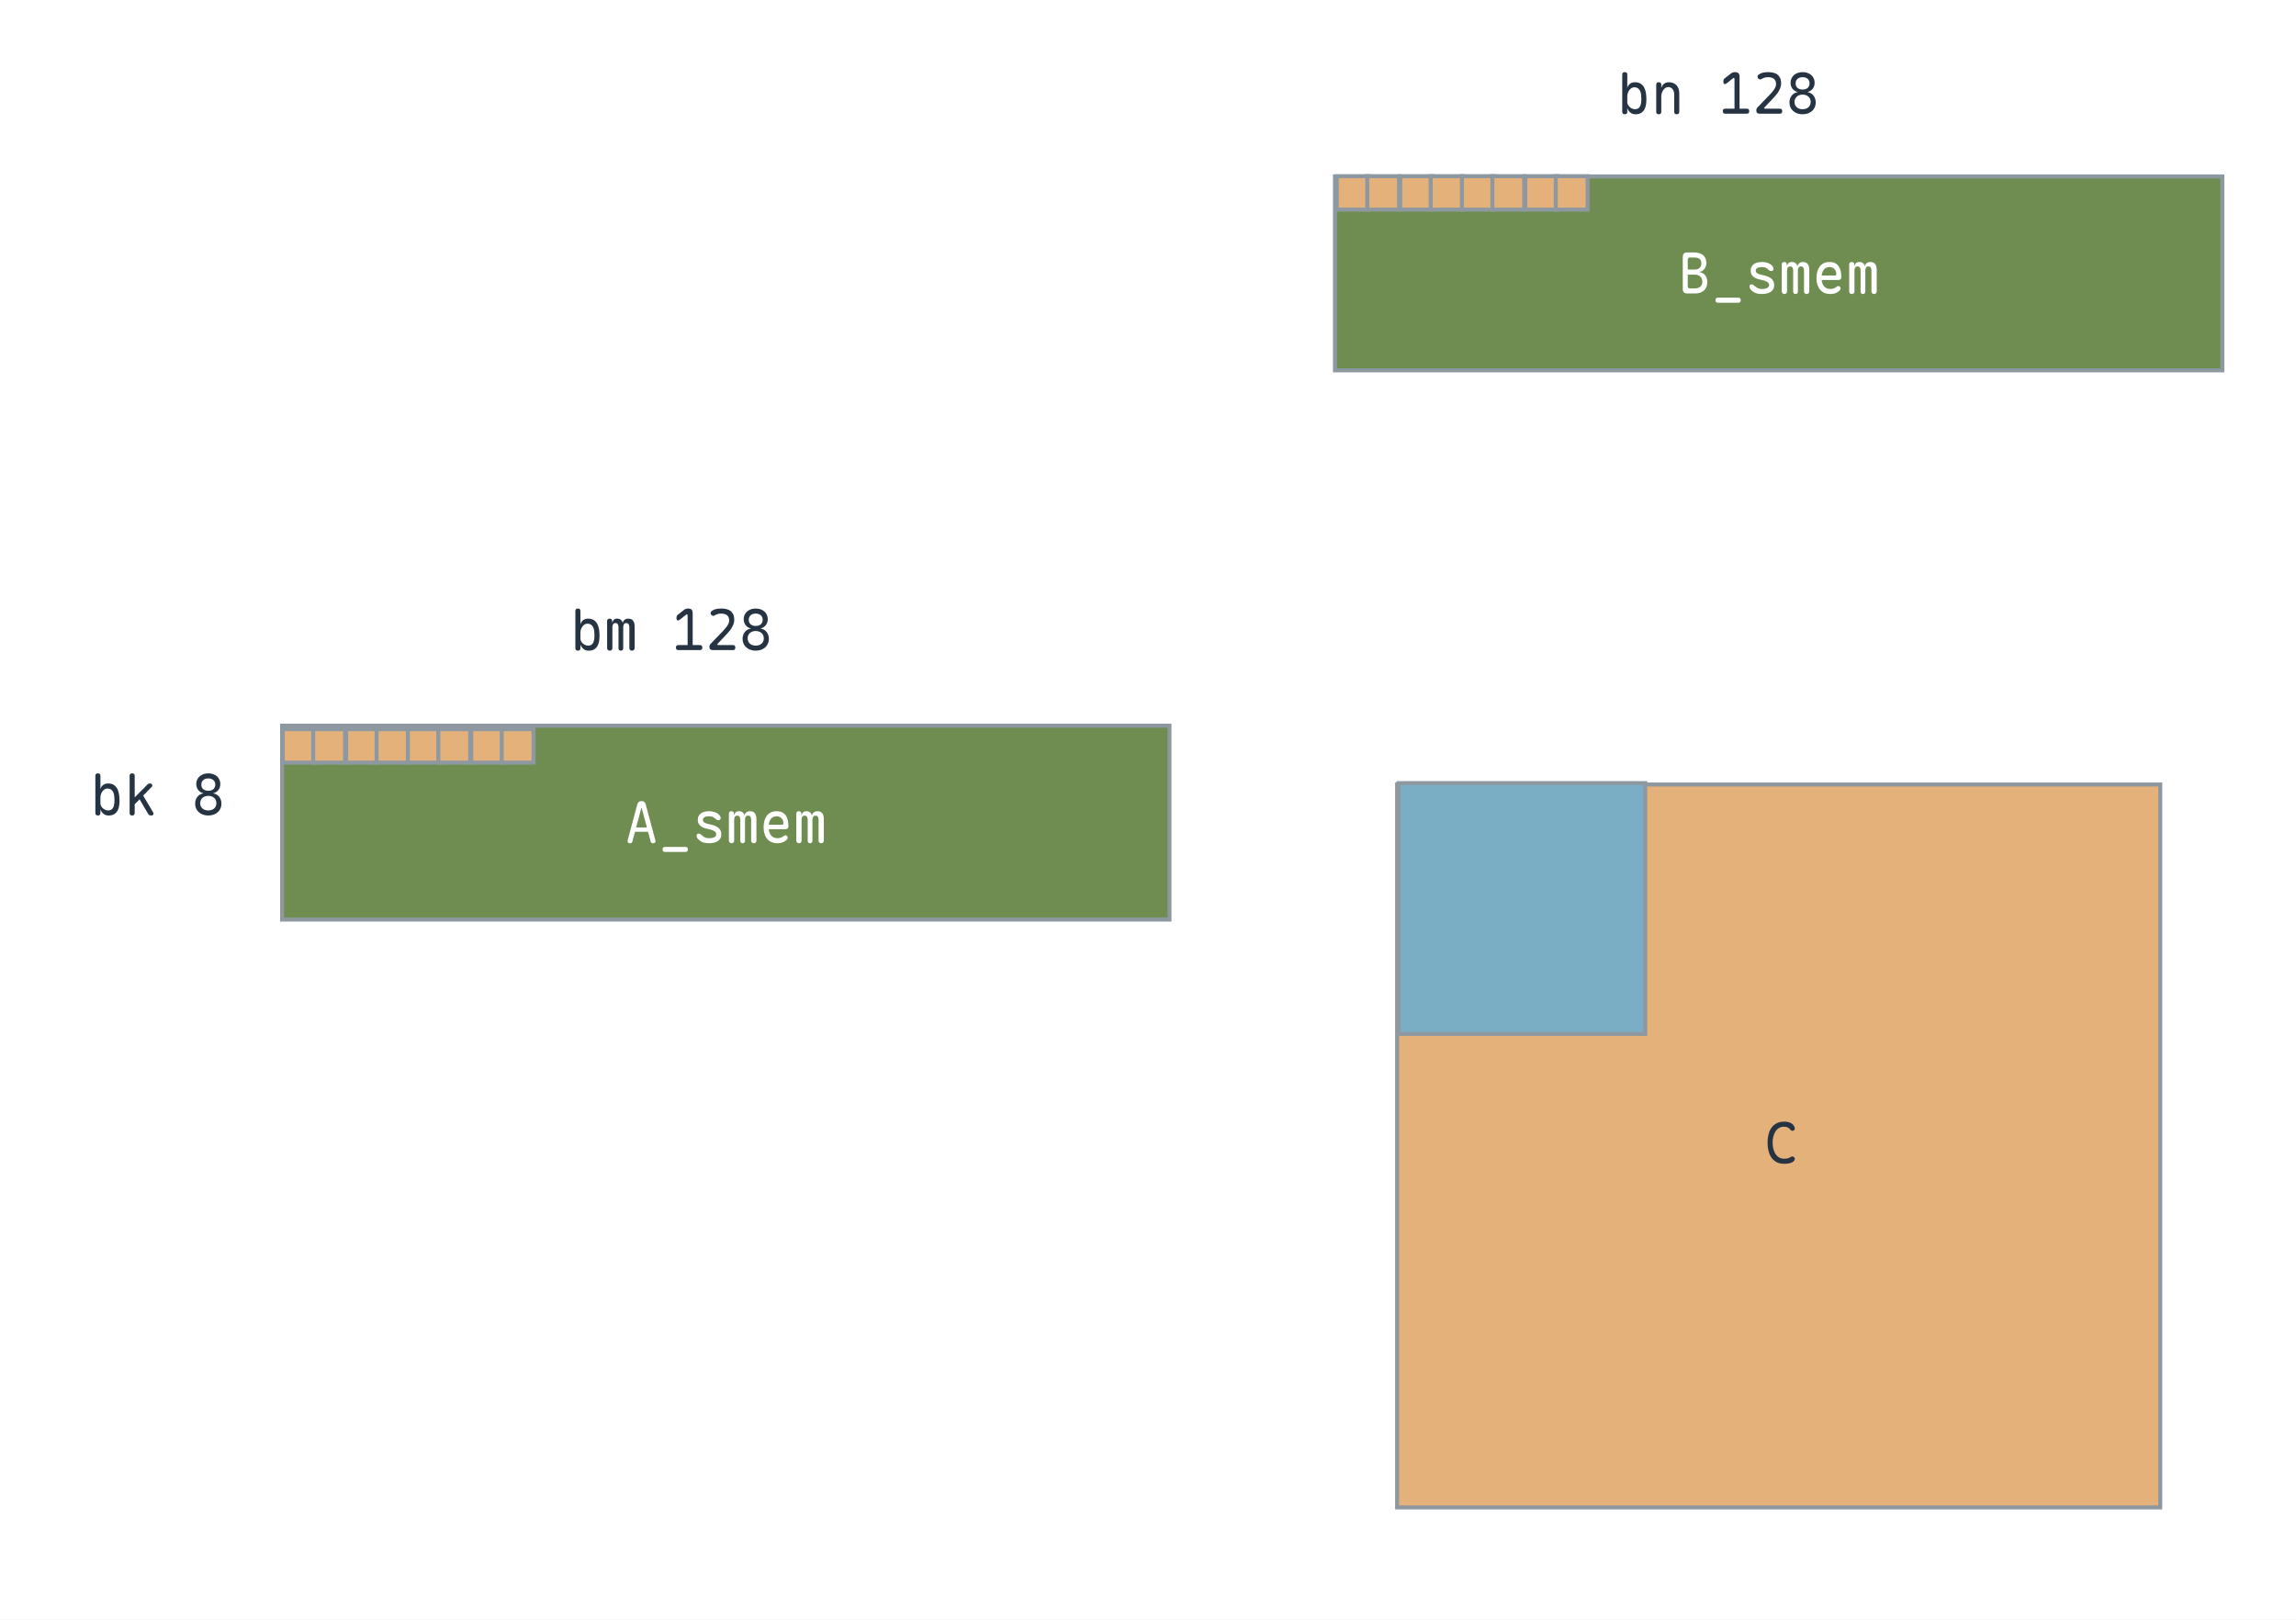
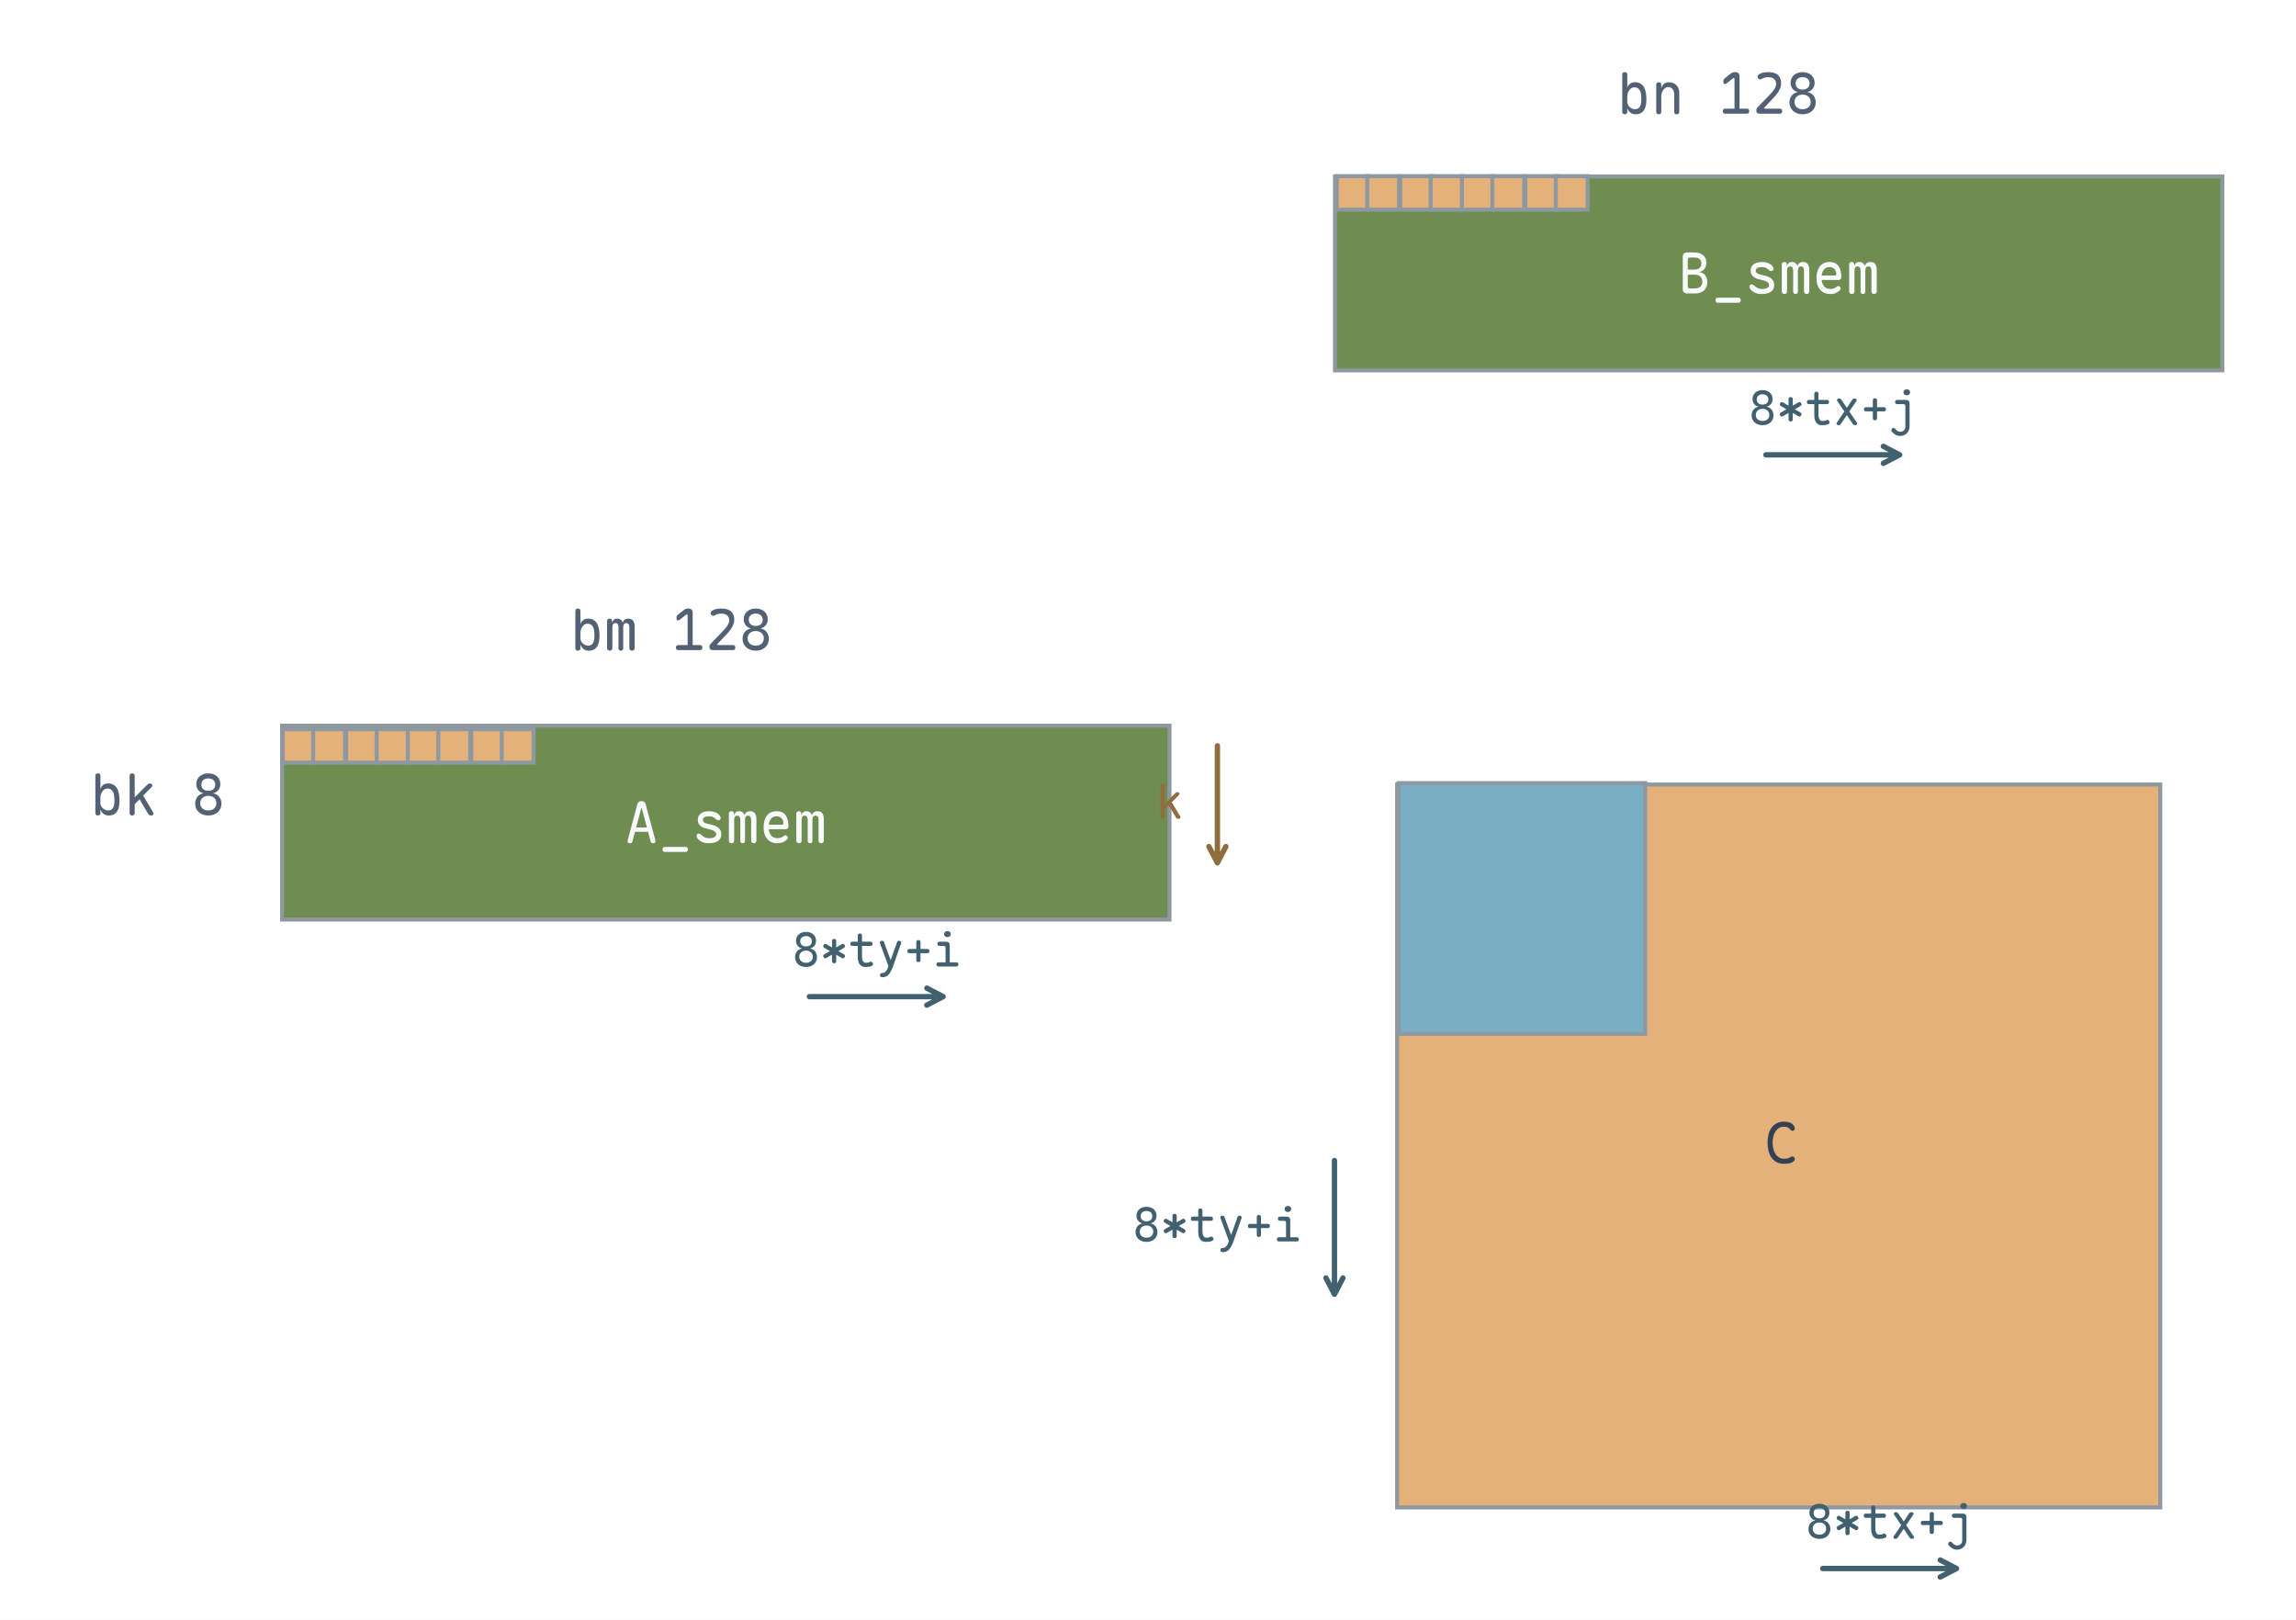
<svg xmlns="http://www.w3.org/2000/svg" width="686.5" height="484.3" viewBox="0 0 686.5 484.3" role="img" aria-labelledby="title desc">
  <defs>
    <marker id="arrow" viewBox="0 0 10 10" refX="9" refY="5" markerWidth="9" markerHeight="9" markerUnits="userSpaceOnUse" orient="auto">
      <path d="M1 1 L9 5 L1 9 Z" fill="#263342" />
+     </marker>
+     <marker id="original-flow-arrow" viewBox="0 0 8 8" refX="7.6" refY="4" markerWidth="4" markerHeight="4" markerUnits="strokeWidth" orient="auto-start-reverse">
+       <path d="M0.8 1.2 L7.6 4 L0.8 6.8 Z" fill="#536174" />
    </marker>
  </defs>
  <rect width="686.5" height="484.3" fill="white" />
  <g transform="translate(5.778328 -65.92893)">
    <g data-shape-id="2" data-source-slide="50">
      <rect x="78.572" y="282.911" width="265.321" height="57.978" fill="#6f8c51" stroke="#8d98a1" stroke-width="1.2" />
-       <g aria-label="A_smem" data-font-family="Maple Mono NF CN" fill="white" transform="translate(180.993 317.899) scale(0.0168 -0.0168)">
+       <g aria-label="A_smem" data-font-family="Maple Mono NF CN" fill="#f8fafc" transform="translate(180.993 317.899) scale(0.0168 -0.0168)" data-refined-lettering="true" data-original-font-size="16.800" data-refined-font-size="16.800">
        <path transform="translate(0 0)" d="M204 270H396L305 611Q303 617 300.0 617.0Q297 617 295 611ZM416 194H184L137 19Q133 5 123.5 -2.5Q114 -10 95 -10Q69 -10 58.0 4.5Q47 19 55 48L225 681Q233 710 251.0 725.0Q269 740 300 740Q331 740 349.0 725.0Q367 710 375 681L545 48Q553 19 542.0 4.5Q531 -10 505 -10Q486 -10 476.5 -2.5Q467 5 463 19Z" />
        <path transform="translate(600 0)" d="M120 -165Q97 -165 86.0 -154.0Q75 -143 75 -120Q75 -97 86.0 -86.0Q97 -75 120 -75H480Q503 -75 514.0 -86.0Q525 -97 525 -120Q525 -143 514.0 -154.0Q503 -165 480 -165Z" />
        <path transform="translate(1200 0)" d="M301 -10Q271 -10 243.0 -6.0Q215 -2 190.5 7.5Q166 17 143.5 32.5Q121 48 101 71Q91 82 86.0 96.0Q81 110 81 124Q81 146 93.0 154.0Q105 162 119 162Q130 162 139.0 158.0Q148 154 159 144Q191 116 221.5 98.0Q252 80 300 80Q317 80 339.5 82.0Q362 84 382.0 91.5Q402 99 416.0 113.0Q430 127 430 150Q430 172 416.0 187.5Q402 203 382.0 213.5Q362 224 339.5 230.5Q317 237 300 240Q266 247 231.0 257.0Q196 267 167.5 285.0Q139 303 120.5 332.0Q102 361 102 406Q102 448 118.0 477.0Q134 506 161.0 524.5Q188 543 224.0 551.5Q260 560 300 560Q365 560 418.0 538.5Q471 517 497 475Q504 464 506.5 455.0Q509 446 509 439Q509 423 499.0 411.0Q489 399 469 399Q460 399 448.0 402.5Q436 406 425 417Q401 441 373.5 455.5Q346 470 300 470Q278 470 258.5 466.5Q239 463 224.0 455.0Q209 447 200.5 435.5Q192 424 192 407Q192 387 202.5 373.5Q213 360 229.5 352.0Q246 344 265.0 339.0Q284 334 300 331Q338 323 377.0 311.5Q416 300 448.0 280.0Q480 260 500.0 228.5Q520 197 520 149Q520 105 502.0 74.5Q484 44 454.0 25.5Q424 7 384.5 -1.5Q345 -10 301 -10Z" />
        <path transform="translate(1800 0)" d="M103 -10Q83 -10 69.0 2.5Q55 15 55 37V520Q55 539 68.0 549.5Q81 560 100 560Q120 560 132.5 549.5Q145 539 145 520V485Q156 520 175.0 540.0Q194 560 235 560Q278 560 302.5 537.5Q327 515 332 485Q340 517 365.0 538.5Q390 560 435 560Q466 560 487.0 549.0Q508 538 521.0 518.5Q534 499 539.5 473.5Q545 448 545 418V37Q545 15 531.5 2.5Q518 -10 498 -10Q478 -10 464.5 2.5Q451 15 451 37V409Q451 436 439.5 458.5Q428 481 396 481Q365 481 353.5 459.0Q342 437 342 410V32Q342 12 330.0 1.0Q318 -10 300 -10Q282 -10 270.0 1.0Q258 12 258 32V409Q258 435 247.0 458.0Q236 481 204 481Q173 481 161.0 459.5Q149 438 149 410V37Q149 15 136.0 2.5Q123 -10 103 -10Z" />
        <path transform="translate(2400 0)" d="M459 132Q478 132 490.5 118.5Q503 105 503 88Q503 79 498.5 70.5Q494 62 482 50Q466 35 448.0 24.0Q430 13 409.5 5.0Q389 -3 366.5 -6.5Q344 -10 319 -10Q261 -10 215.5 9.5Q170 29 138.5 65.5Q107 102 90.0 154.5Q73 207 73 272Q73 329 85.5 381.5Q98 434 125.5 473.5Q153 513 197.0 536.5Q241 560 305 560Q365 560 405.0 539.5Q445 519 469.5 482.0Q494 445 504.5 395.5Q515 346 515 287Q515 269 502.0 254.5Q489 240 468 240H165Q169 200 182.0 169.5Q195 139 215.0 119.5Q235 100 261.5 90.0Q288 80 320 80Q365 80 391.5 94.0Q418 108 433 120Q441 127 446.0 129.5Q451 132 459 132ZM409 320Q414 320 419.5 326.0Q425 332 425 353Q425 374 417.0 395.0Q409 416 393.5 432.5Q378 449 355.5 459.5Q333 470 305 470Q274 470 249.5 459.0Q225 448 207.5 428.0Q190 408 179.5 380.5Q169 353 165 320Z" />
        <path transform="translate(3000 0)" d="M103 -10Q83 -10 69.0 2.5Q55 15 55 37V520Q55 539 68.0 549.5Q81 560 100 560Q120 560 132.5 549.5Q145 539 145 520V485Q156 520 175.0 540.0Q194 560 235 560Q278 560 302.5 537.5Q327 515 332 485Q340 517 365.0 538.5Q390 560 435 560Q466 560 487.0 549.0Q508 538 521.0 518.5Q534 499 539.5 473.5Q545 448 545 418V37Q545 15 531.5 2.5Q518 -10 498 -10Q478 -10 464.5 2.5Q451 15 451 37V409Q451 436 439.5 458.5Q428 481 396 481Q365 481 353.5 459.0Q342 437 342 410V32Q342 12 330.0 1.0Q318 -10 300 -10Q282 -10 270.0 1.0Q258 12 258 32V409Q258 435 247.0 458.0Q236 481 204 481Q173 481 161.0 459.5Q149 438 149 410V37Q149 15 136.0 2.5Q123 -10 103 -10Z" />
      </g>
    </g>
    <g data-shape-id="4" data-source-slide="50">
      <rect x="393.381" y="118.687" width="265.321" height="57.978" fill="#6f8c51" stroke="#8d98a1" stroke-width="1.2" />
-       <g aria-label="B_smem" data-font-family="Maple Mono NF CN" fill="white" transform="translate(495.802 153.676) scale(0.0168 -0.0168)">
+       <g aria-label="B_smem" data-font-family="Maple Mono NF CN" fill="#f8fafc" transform="translate(495.802 153.676) scale(0.0168 -0.0168)" data-refined-lettering="true" data-original-font-size="16.800" data-refined-font-size="16.800">
        <path transform="translate(0 0)" d="M301 730Q351 730 390.0 717.0Q429 704 456.5 680.5Q484 657 498.5 623.0Q513 589 513 547Q513 513 503.5 485.0Q494 457 477.5 435.5Q461 414 437.5 400.5Q414 387 385 381Q417 377 444.0 363.0Q471 349 490.0 326.0Q509 303 519.5 271.5Q530 240 530 201Q530 155 515.0 118.0Q500 81 472.5 54.5Q445 28 405.0 14.0Q365 0 315 0H174Q132 0 112.5 19.5Q93 39 93 80V650Q93 691 112.5 710.5Q132 730 174 730ZM182 335V130Q182 110 192.0 100.0Q202 90 222 90H305Q368 90 404.5 119.5Q441 149 441 208Q441 268 404.5 301.5Q368 335 305 335ZM182 425H300Q358 425 391.0 452.5Q424 480 424 534Q424 588 391.5 614.0Q359 640 301 640H222Q202 640 192.0 630.0Q182 620 182 600Z" />
        <path transform="translate(600 0)" d="M120 -165Q97 -165 86.0 -154.0Q75 -143 75 -120Q75 -97 86.0 -86.0Q97 -75 120 -75H480Q503 -75 514.0 -86.0Q525 -97 525 -120Q525 -143 514.0 -154.0Q503 -165 480 -165Z" />
        <path transform="translate(1200 0)" d="M301 -10Q271 -10 243.0 -6.0Q215 -2 190.5 7.5Q166 17 143.5 32.5Q121 48 101 71Q91 82 86.0 96.0Q81 110 81 124Q81 146 93.0 154.0Q105 162 119 162Q130 162 139.0 158.0Q148 154 159 144Q191 116 221.5 98.0Q252 80 300 80Q317 80 339.5 82.0Q362 84 382.0 91.5Q402 99 416.0 113.0Q430 127 430 150Q430 172 416.0 187.5Q402 203 382.0 213.5Q362 224 339.5 230.5Q317 237 300 240Q266 247 231.0 257.0Q196 267 167.5 285.0Q139 303 120.5 332.0Q102 361 102 406Q102 448 118.0 477.0Q134 506 161.0 524.5Q188 543 224.0 551.5Q260 560 300 560Q365 560 418.0 538.5Q471 517 497 475Q504 464 506.5 455.0Q509 446 509 439Q509 423 499.0 411.0Q489 399 469 399Q460 399 448.0 402.5Q436 406 425 417Q401 441 373.5 455.5Q346 470 300 470Q278 470 258.5 466.5Q239 463 224.0 455.0Q209 447 200.5 435.5Q192 424 192 407Q192 387 202.5 373.5Q213 360 229.5 352.0Q246 344 265.0 339.0Q284 334 300 331Q338 323 377.0 311.5Q416 300 448.0 280.0Q480 260 500.0 228.5Q520 197 520 149Q520 105 502.0 74.5Q484 44 454.0 25.5Q424 7 384.5 -1.5Q345 -10 301 -10Z" />
        <path transform="translate(1800 0)" d="M103 -10Q83 -10 69.0 2.5Q55 15 55 37V520Q55 539 68.0 549.5Q81 560 100 560Q120 560 132.5 549.5Q145 539 145 520V485Q156 520 175.0 540.0Q194 560 235 560Q278 560 302.5 537.5Q327 515 332 485Q340 517 365.0 538.5Q390 560 435 560Q466 560 487.0 549.0Q508 538 521.0 518.5Q534 499 539.5 473.5Q545 448 545 418V37Q545 15 531.5 2.5Q518 -10 498 -10Q478 -10 464.5 2.5Q451 15 451 37V409Q451 436 439.5 458.5Q428 481 396 481Q365 481 353.5 459.0Q342 437 342 410V32Q342 12 330.0 1.0Q318 -10 300 -10Q282 -10 270.0 1.0Q258 12 258 32V409Q258 435 247.0 458.0Q236 481 204 481Q173 481 161.0 459.5Q149 438 149 410V37Q149 15 136.0 2.5Q123 -10 103 -10Z" />
        <path transform="translate(2400 0)" d="M459 132Q478 132 490.5 118.5Q503 105 503 88Q503 79 498.5 70.5Q494 62 482 50Q466 35 448.0 24.0Q430 13 409.5 5.0Q389 -3 366.5 -6.5Q344 -10 319 -10Q261 -10 215.5 9.5Q170 29 138.5 65.5Q107 102 90.0 154.5Q73 207 73 272Q73 329 85.5 381.5Q98 434 125.5 473.5Q153 513 197.0 536.5Q241 560 305 560Q365 560 405.0 539.5Q445 519 469.5 482.0Q494 445 504.5 395.5Q515 346 515 287Q515 269 502.0 254.5Q489 240 468 240H165Q169 200 182.0 169.5Q195 139 215.0 119.5Q235 100 261.5 90.0Q288 80 320 80Q365 80 391.5 94.0Q418 108 433 120Q441 127 446.0 129.5Q451 132 459 132ZM409 320Q414 320 419.5 326.0Q425 332 425 353Q425 374 417.0 395.0Q409 416 393.5 432.5Q378 449 355.5 459.5Q333 470 305 470Q274 470 249.5 459.0Q225 448 207.5 428.0Q190 408 179.5 380.5Q169 353 165 320Z" />
        <path transform="translate(3000 0)" d="M103 -10Q83 -10 69.0 2.5Q55 15 55 37V520Q55 539 68.0 549.5Q81 560 100 560Q120 560 132.5 549.5Q145 539 145 520V485Q156 520 175.0 540.0Q194 560 235 560Q278 560 302.5 537.5Q327 515 332 485Q340 517 365.0 538.5Q390 560 435 560Q466 560 487.0 549.0Q508 538 521.0 518.5Q534 499 539.5 473.5Q545 448 545 418V37Q545 15 531.5 2.5Q518 -10 498 -10Q478 -10 464.5 2.5Q451 15 451 37V409Q451 436 439.5 458.5Q428 481 396 481Q365 481 353.5 459.0Q342 437 342 410V32Q342 12 330.0 1.0Q318 -10 300 -10Q282 -10 270.0 1.0Q258 12 258 32V409Q258 435 247.0 458.0Q236 481 204 481Q173 481 161.0 459.5Q149 438 149 410V37Q149 15 136.0 2.5Q123 -10 103 -10Z" />
      </g>
    </g>
    <g data-shape-id="5" data-source-slide="50">
-       <g aria-label="bk 8" data-font-family="Maple Mono NF CN" fill="#263342" transform="translate(21.222 309.603) scale(0.0168 -0.0168)">
+       <g aria-label="bk 8" data-font-family="Maple Mono NF CN" fill="#536174" transform="translate(21.222 309.603) scale(0.0168 -0.0168)" data-refined-lettering="true" data-original-font-size="16.800" data-refined-font-size="16.800">
        <path transform="translate(0 0)" d="M135 -10Q112 -10 101.0 1.5Q90 13 90 36V695Q90 718 101.0 729.0Q112 740 135 740Q158 740 169.0 729.0Q180 718 180 695V456Q189 501 225.5 530.5Q262 560 317 560Q380 560 420.0 533.0Q460 506 482.0 462.5Q504 419 512.0 364.5Q520 310 520 256Q520 210 513.0 162.5Q506 115 485.0 76.5Q464 38 426.0 14.0Q388 -10 327 -10Q298 -10 275.0 -2.0Q252 6 234.0 20.5Q216 35 202.5 55.0Q189 75 180 100V36Q180 13 169.0 1.5Q158 -10 135 -10ZM318 80Q351 80 373.0 93.5Q395 107 407.5 131.5Q420 156 425.0 189.5Q430 223 430 262Q430 300 426.0 337.5Q422 375 408.5 404.5Q395 434 370.0 452.0Q345 470 302 470Q275 470 252.5 455.0Q230 440 214.0 417.0Q198 394 189.0 367.0Q180 340 180 316V206Q180 182 191.5 159.5Q203 137 222.0 119.5Q241 102 266.0 91.0Q291 80 318 80Z" />
        <path transform="translate(600 0)" d="M190 35Q190 12 179.0 1.0Q168 -10 145.0 -10.0Q122 -10 111.0 1.0Q100 12 100 35V695Q100 718 111.0 729.0Q122 740 145.0 740.0Q168 740 179.0 729.0Q190 718 190 695V313L415 539Q426 550 437.5 555.0Q449 560 462 560Q476 560 486.0 554.0Q496 548 500.5 538.5Q505 529 503.0 518.0Q501 507 491 497L341 344L518 46Q525 35 525.0 24.5Q525 14 520.5 6.5Q516 -1 508.0 -5.5Q500 -10 491 -10Q474 -10 458.0 -6.5Q442 -3 430 18L277 278L190 190Z" />
        <path transform="translate(1800 0)" d="M300 -10Q248 -10 205.0 5.5Q162 21 131.0 49.0Q100 77 83.0 115.5Q66 154 66 200Q66 236 76.5 267.0Q87 298 105.5 322.0Q124 346 151.0 362.0Q178 378 211 384V387Q154 400 120.0 444.5Q86 489 86 551Q86 592 101.5 627.0Q117 662 145.5 687.0Q174 712 213.0 726.0Q252 740 300 740Q348 740 387.0 726.0Q426 712 454.5 687.0Q483 662 498.5 627.0Q514 592 514 551Q514 489 480.0 444.5Q446 400 389 387V384Q422 378 449.0 362.0Q476 346 494.5 322.0Q513 298 523.5 267.0Q534 236 534 200Q534 154 517.0 115.5Q500 77 469.0 49.0Q438 21 395.0 5.5Q352 -10 300 -10ZM300 80Q332 80 358.5 89.0Q385 98 404.0 115.0Q423 132 433.5 156.0Q444 180 444 209Q444 238 433.5 262.5Q423 287 404.0 304.0Q385 321 358.5 330.5Q332 340 300 340Q268 340 241.5 330.5Q215 321 196.0 304.0Q177 287 166.5 262.5Q156 238 156 209Q156 180 166.5 156.0Q177 132 196.0 115.0Q215 98 241.5 89.0Q268 80 300 80ZM300 430Q356 430 390.0 459.0Q424 488 424 539Q424 591 390.0 620.5Q356 650 300 650Q244 650 210.0 620.5Q176 591 176 539Q176 488 210.0 459.0Q244 430 300 430Z" />
      </g>
    </g>
    <g data-shape-id="11" data-source-slide="50">
-       <g aria-label="bm 128" data-font-family="Maple Mono NF CN" fill="#263342" transform="translate(164.740 260.318) scale(0.0168 -0.0168)">
+       <g aria-label="bm 128" data-font-family="Maple Mono NF CN" fill="#536174" transform="translate(164.740 260.318) scale(0.0168 -0.0168)" data-refined-lettering="true" data-original-font-size="16.800" data-refined-font-size="16.800">
        <path transform="translate(0 0)" d="M135 -10Q112 -10 101.0 1.5Q90 13 90 36V695Q90 718 101.0 729.0Q112 740 135 740Q158 740 169.0 729.0Q180 718 180 695V456Q189 501 225.5 530.5Q262 560 317 560Q380 560 420.0 533.0Q460 506 482.0 462.5Q504 419 512.0 364.5Q520 310 520 256Q520 210 513.0 162.5Q506 115 485.0 76.5Q464 38 426.0 14.0Q388 -10 327 -10Q298 -10 275.0 -2.0Q252 6 234.0 20.5Q216 35 202.5 55.0Q189 75 180 100V36Q180 13 169.0 1.5Q158 -10 135 -10ZM318 80Q351 80 373.0 93.5Q395 107 407.5 131.5Q420 156 425.0 189.5Q430 223 430 262Q430 300 426.0 337.5Q422 375 408.5 404.5Q395 434 370.0 452.0Q345 470 302 470Q275 470 252.5 455.0Q230 440 214.0 417.0Q198 394 189.0 367.0Q180 340 180 316V206Q180 182 191.5 159.5Q203 137 222.0 119.5Q241 102 266.0 91.0Q291 80 318 80Z" />
        <path transform="translate(600 0)" d="M103 -10Q83 -10 69.0 2.5Q55 15 55 37V520Q55 539 68.0 549.5Q81 560 100 560Q120 560 132.5 549.5Q145 539 145 520V485Q156 520 175.0 540.0Q194 560 235 560Q278 560 302.5 537.5Q327 515 332 485Q340 517 365.0 538.5Q390 560 435 560Q466 560 487.0 549.0Q508 538 521.0 518.5Q534 499 539.5 473.5Q545 448 545 418V37Q545 15 531.5 2.5Q518 -10 498 -10Q478 -10 464.5 2.5Q451 15 451 37V409Q451 436 439.5 458.5Q428 481 396 481Q365 481 353.5 459.0Q342 437 342 410V32Q342 12 330.0 1.0Q318 -10 300 -10Q282 -10 270.0 1.0Q258 12 258 32V409Q258 435 247.0 458.0Q236 481 204 481Q173 481 161.0 459.5Q149 438 149 410V37Q149 15 136.0 2.5Q123 -10 103 -10Z" />
        <path transform="translate(1800 0)" d="M125 0Q102 0 91.0 11.0Q80 22 80.0 45.0Q80 68 91.0 79.0Q102 90 125 90H288V612Q288 625 285.0 631.0Q282 637 276 637Q272 637 267.5 634.5Q263 632 257 627L159 549Q145 538 134.0 532.5Q123 527 115 527Q102 527 96.0 538.5Q90 550 90 573Q90 595 96.0 607.5Q102 620 113 629L223 715Q240 729 258.0 734.5Q276 740 298 740Q339 740 358.5 720.5Q378 701 378 660V90H505Q528 90 539.0 79.0Q550 68 550.0 45.0Q550 22 539.0 11.0Q528 0 505 0Z" />
        <path transform="translate(2400 0)" d="M136 0Q107 0 91.5 14.5Q76 29 76 58Q76 74 81.0 87.5Q86 101 97 112L319 342Q335 359 354.0 380.5Q373 402 389.5 426.0Q406 450 417.0 475.5Q428 501 428 526Q428 561 417.0 584.5Q406 608 387.0 622.5Q368 637 342.0 643.5Q316 650 286 650Q246 650 218.5 640.5Q191 631 166 616Q148 605 130.5 612.5Q113 620 103 637Q94 653 99.5 670.0Q105 687 120 698Q152 721 192.0 730.5Q232 740 289 740Q336 740 377.5 730.5Q419 721 450.0 698.0Q481 675 499.5 636.0Q518 597 518 537Q518 506 508.0 474.5Q498 443 481.5 412.0Q465 381 442.5 352.0Q420 323 395 296L218 108Q213 103 215.5 96.5Q218 90 235 90H492Q515 90 526.0 79.0Q537 68 537 45Q537 22 526.0 11.0Q515 0 492 0Z" />
        <path transform="translate(3000 0)" d="M300 -10Q248 -10 205.0 5.5Q162 21 131.0 49.0Q100 77 83.0 115.5Q66 154 66 200Q66 236 76.5 267.0Q87 298 105.5 322.0Q124 346 151.0 362.0Q178 378 211 384V387Q154 400 120.0 444.5Q86 489 86 551Q86 592 101.5 627.0Q117 662 145.5 687.0Q174 712 213.0 726.0Q252 740 300 740Q348 740 387.0 726.0Q426 712 454.5 687.0Q483 662 498.5 627.0Q514 592 514 551Q514 489 480.0 444.5Q446 400 389 387V384Q422 378 449.0 362.0Q476 346 494.5 322.0Q513 298 523.5 267.0Q534 236 534 200Q534 154 517.0 115.5Q500 77 469.0 49.0Q438 21 395.0 5.5Q352 -10 300 -10ZM300 80Q332 80 358.5 89.0Q385 98 404.0 115.0Q423 132 433.5 156.0Q444 180 444 209Q444 238 433.5 262.5Q423 287 404.0 304.0Q385 321 358.5 330.5Q332 340 300 340Q268 340 241.5 330.5Q215 321 196.0 304.0Q177 287 166.5 262.5Q156 238 156 209Q156 180 166.5 156.0Q177 132 196.0 115.0Q215 98 241.5 89.0Q268 80 300 80ZM300 430Q356 430 390.0 459.0Q424 488 424 539Q424 591 390.0 620.5Q356 650 300 650Q244 650 210.0 620.5Q176 591 176 539Q176 488 210.0 459.0Q244 430 300 430Z" />
      </g>
    </g>
    <g data-shape-id="12" data-source-slide="50">
-       <g aria-label="bn 128" data-font-family="Maple Mono NF CN" fill="#263342" transform="translate(477.756 99.929) scale(0.0168 -0.0168)">
+       <g aria-label="bn 128" data-font-family="Maple Mono NF CN" fill="#536174" transform="translate(477.756 99.929) scale(0.0168 -0.0168)" data-refined-lettering="true" data-original-font-size="16.800" data-refined-font-size="16.800">
        <path transform="translate(0 0)" d="M135 -10Q112 -10 101.0 1.5Q90 13 90 36V695Q90 718 101.0 729.0Q112 740 135 740Q158 740 169.0 729.0Q180 718 180 695V456Q189 501 225.5 530.5Q262 560 317 560Q380 560 420.0 533.0Q460 506 482.0 462.5Q504 419 512.0 364.5Q520 310 520 256Q520 210 513.0 162.5Q506 115 485.0 76.5Q464 38 426.0 14.0Q388 -10 327 -10Q298 -10 275.0 -2.0Q252 6 234.0 20.5Q216 35 202.5 55.0Q189 75 180 100V36Q180 13 169.0 1.5Q158 -10 135 -10ZM318 80Q351 80 373.0 93.5Q395 107 407.5 131.5Q420 156 425.0 189.5Q430 223 430 262Q430 300 426.0 337.5Q422 375 408.5 404.5Q395 434 370.0 452.0Q345 470 302 470Q275 470 252.5 455.0Q230 440 214.0 417.0Q198 394 189.0 367.0Q180 340 180 316V206Q180 182 191.5 159.5Q203 137 222.0 119.5Q241 102 266.0 91.0Q291 80 318 80Z" />
        <path transform="translate(600 0)" d="M185 35Q185 12 174.0 1.0Q163 -10 140 -10Q117 -10 106.0 1.0Q95 12 95 35V515Q95 538 106.0 549.0Q117 560 140 560Q163 560 174.0 549.0Q185 538 185 515V456Q199 504 233.0 532.0Q267 560 322 560Q362 560 395.5 546.5Q429 533 453.5 508.0Q478 483 491.5 448.0Q505 413 505 370V35Q505 12 494.0 1.0Q483 -10 460 -10Q437 -10 426.0 1.0Q415 12 415 35V344Q415 370 408.0 393.5Q401 417 387.5 435.0Q374 453 354.0 464.0Q334 475 307 475Q280 475 257.5 459.0Q235 443 219.0 419.5Q203 396 194.0 368.0Q185 340 185 316Z" />
        <path transform="translate(1800 0)" d="M125 0Q102 0 91.0 11.0Q80 22 80.0 45.0Q80 68 91.0 79.0Q102 90 125 90H288V612Q288 625 285.0 631.0Q282 637 276 637Q272 637 267.5 634.5Q263 632 257 627L159 549Q145 538 134.0 532.5Q123 527 115 527Q102 527 96.0 538.5Q90 550 90 573Q90 595 96.0 607.5Q102 620 113 629L223 715Q240 729 258.0 734.5Q276 740 298 740Q339 740 358.5 720.5Q378 701 378 660V90H505Q528 90 539.0 79.0Q550 68 550.0 45.0Q550 22 539.0 11.0Q528 0 505 0Z" />
        <path transform="translate(2400 0)" d="M136 0Q107 0 91.5 14.5Q76 29 76 58Q76 74 81.0 87.5Q86 101 97 112L319 342Q335 359 354.0 380.5Q373 402 389.5 426.0Q406 450 417.0 475.5Q428 501 428 526Q428 561 417.0 584.5Q406 608 387.0 622.5Q368 637 342.0 643.5Q316 650 286 650Q246 650 218.5 640.5Q191 631 166 616Q148 605 130.5 612.5Q113 620 103 637Q94 653 99.5 670.0Q105 687 120 698Q152 721 192.0 730.5Q232 740 289 740Q336 740 377.5 730.5Q419 721 450.0 698.0Q481 675 499.5 636.0Q518 597 518 537Q518 506 508.0 474.5Q498 443 481.5 412.0Q465 381 442.5 352.0Q420 323 395 296L218 108Q213 103 215.5 96.5Q218 90 235 90H492Q515 90 526.0 79.0Q537 68 537 45Q537 22 526.0 11.0Q515 0 492 0Z" />
        <path transform="translate(3000 0)" d="M300 -10Q248 -10 205.0 5.5Q162 21 131.0 49.0Q100 77 83.0 115.5Q66 154 66 200Q66 236 76.5 267.0Q87 298 105.5 322.0Q124 346 151.0 362.0Q178 378 211 384V387Q154 400 120.0 444.5Q86 489 86 551Q86 592 101.5 627.0Q117 662 145.5 687.0Q174 712 213.0 726.0Q252 740 300 740Q348 740 387.0 726.0Q426 712 454.5 687.0Q483 662 498.5 627.0Q514 592 514 551Q514 489 480.0 444.5Q446 400 389 387V384Q422 378 449.0 362.0Q476 346 494.5 322.0Q513 298 523.5 267.0Q534 236 534 200Q534 154 517.0 115.5Q500 77 469.0 49.0Q438 21 395.0 5.5Q352 -10 300 -10ZM300 80Q332 80 358.5 89.0Q385 98 404.0 115.0Q423 132 433.5 156.0Q444 180 444 209Q444 238 433.5 262.5Q423 287 404.0 304.0Q385 321 358.5 330.5Q332 340 300 340Q268 340 241.5 330.5Q215 321 196.0 304.0Q177 287 166.5 262.5Q156 238 156 209Q156 180 166.5 156.0Q177 132 196.0 115.0Q215 98 241.5 89.0Q268 80 300 80ZM300 430Q356 430 390.0 459.0Q424 488 424 539Q424 591 390.0 620.5Q356 650 300 650Q244 650 210.0 620.5Q176 591 176 539Q176 488 210.0 459.0Q244 430 300 430Z" />
      </g>
    </g>
    <g data-shape-id="13" data-source-slide="50">
      <rect x="411.954" y="300.505" width="228.176" height="216.156" fill="#e4b17a" stroke="#8d98a1" stroke-width="1.2" />
-       <g aria-label="C" data-font-family="Maple Mono NF CN" fill="#263342" transform="translate(521.708 413.743) scale(0.0168 -0.0168)">
+       <g aria-label="C" data-font-family="Maple Mono NF CN" fill="#334155" transform="translate(521.708 413.743) scale(0.0168 -0.0168)" data-refined-lettering="true" data-original-font-size="16.800" data-refined-font-size="16.800">
        <path transform="translate(0 0)" d="M60 367Q60 443 76.5 510.5Q93 578 128.5 629.0Q164 680 220.0 710.0Q276 740 356 740Q398 740 429.0 732.0Q460 724 482.0 711.0Q504 698 518.0 681.0Q532 664 539 646Q548 622 543.5 606.5Q539 591 525 583Q511 575 494.5 577.5Q478 580 464 600Q451 619 423.0 634.5Q395 650 351 650Q300 650 262.5 626.5Q225 603 200.0 564.0Q175 525 162.5 474.0Q150 423 150 367Q150 319 160.5 268.0Q171 217 195.0 175.0Q219 133 259.0 106.5Q299 80 358 80Q372 80 387.5 81.5Q403 83 417.5 86.5Q432 90 445.0 95.5Q458 101 467 108Q484 122 502.0 120.5Q520 119 533 106Q546 93 546.0 75.0Q546 57 526 37Q511 22 491.0 13.0Q471 4 448.0 -1.5Q425 -7 401.0 -8.5Q377 -10 354 -10Q274 -10 218.0 21.0Q162 52 127.0 104.0Q92 156 76.0 224.0Q60 292 60 367Z" />
      </g>
    </g>
    <g data-shape-id="14" data-source-slide="50">
      <rect x="412.374" y="300.084" width="73.767" height="75" fill="#79aec4" stroke="#8d98a1" stroke-width="1.2" />
    </g>
    <g data-shape-id="23" data-source-slide="50">
      <rect x="393.917" y="118.608" width="9.523" height="9.999" fill="#e4b17a" stroke="#8d98a1" stroke-width="1.2" />
    </g>
    <g data-shape-id="24" data-source-slide="50">
      <rect x="403.027" y="118.608" width="9.523" height="9.999" fill="#e4b17a" stroke="#8d98a1" stroke-width="1.2" />
    </g>
    <g data-shape-id="25" data-source-slide="50">
      <rect x="412.876" y="118.608" width="9.523" height="9.999" fill="#e4b17a" stroke="#8d98a1" stroke-width="1.2" />
    </g>
    <g data-shape-id="26" data-source-slide="50">
      <rect x="421.985" y="118.608" width="9.523" height="9.999" fill="#e4b17a" stroke="#8d98a1" stroke-width="1.2" />
    </g>
    <g data-shape-id="27" data-source-slide="50">
      <rect x="431.327" y="118.608" width="9.523" height="9.999" fill="#e4b17a" stroke="#8d98a1" stroke-width="1.2" />
    </g>
    <g data-shape-id="28" data-source-slide="50">
      <rect x="440.437" y="118.608" width="9.523" height="9.999" fill="#e4b17a" stroke="#8d98a1" stroke-width="1.2" />
    </g>
    <g data-shape-id="29" data-source-slide="50">
      <rect x="450.285" y="118.608" width="9.523" height="9.999" fill="#e4b17a" stroke="#8d98a1" stroke-width="1.2" />
    </g>
    <g data-shape-id="30" data-source-slide="50">
      <rect x="459.395" y="118.608" width="9.523" height="9.999" fill="#e4b17a" stroke="#8d98a1" stroke-width="1.2" />
    </g>
    <g data-shape-id="31" data-source-slide="50">
      <rect x="78.759" y="283.963" width="9.523" height="9.999" fill="#e4b17a" stroke="#8d98a1" stroke-width="1.2" />
    </g>
    <g data-shape-id="32" data-source-slide="50">
      <rect x="87.868" y="283.963" width="9.523" height="9.999" fill="#e4b17a" stroke="#8d98a1" stroke-width="1.2" />
    </g>
    <g data-shape-id="33" data-source-slide="50">
      <rect x="97.717" y="283.963" width="9.523" height="9.999" fill="#e4b17a" stroke="#8d98a1" stroke-width="1.2" />
    </g>
    <g data-shape-id="34" data-source-slide="50">
      <rect x="106.826" y="283.963" width="9.523" height="9.999" fill="#e4b17a" stroke="#8d98a1" stroke-width="1.2" />
    </g>
    <g data-shape-id="35" data-source-slide="50">
      <rect x="116.168" y="283.963" width="9.523" height="9.999" fill="#e4b17a" stroke="#8d98a1" stroke-width="1.2" />
    </g>
    <g data-shape-id="36" data-source-slide="50">
      <rect x="125.278" y="283.963" width="9.523" height="9.999" fill="#e4b17a" stroke="#8d98a1" stroke-width="1.2" />
    </g>
    <g data-shape-id="37" data-source-slide="50">
      <rect x="135.126" y="283.963" width="9.523" height="9.999" fill="#e4b17a" stroke="#8d98a1" stroke-width="1.2" />
    </g>
    <g data-shape-id="38" data-source-slide="50">
      <rect x="144.236" y="283.963" width="9.523" height="9.999" fill="#e4b17a" stroke="#8d98a1" stroke-width="1.2" />
    </g>
  </g>
+   <g id="thread-index-annotations" role="group" aria-label="Thread indices and loop directions">
+     <defs>
+       <path id="sgemm-idx-glyph-42" d="M300 70Q277 70 266.0 81.0Q255 92 255 115V252L136 183Q129 179 122.5 177.0Q116 175 110 175Q101 175 93.5 180.0Q86 185 80.0 192.5Q74 200 70.5 209.5Q67 219 67 227Q67 238 73.0 246.0Q79 254 91 261L210 330L91 399Q79 406 73.0 414.0Q67 422 67 433Q67 441 70.5 450.5Q74 460 80.0 467.5Q86 475 93.5 480.0Q101 485 110 485Q116 485 122.5 483.0Q129 481 136 477L255 408V545Q255 568 266.0 579.0Q277 590 300 590Q323 590 334.0 579.0Q345 568 345 545V408L464 477Q471 481 477.5 483.0Q484 485 490 485Q499 485 506.5 480.0Q514 475 520.0 467.5Q526 460 529.5 450.5Q533 441 533 433Q533 422 527.0 414.0Q521 406 509 399L390 330L509 261Q521 254 527.0 246.0Q533 238 533 227Q533 219 529.5 209.5Q526 200 520.0 192.5Q514 185 506.5 180.0Q499 175 490 175Q484 175 477.5 177.0Q471 179 464 183L345 252V115Q345 92 334.0 81.0Q323 70 300 70Z" />
+       <path id="sgemm-idx-glyph-43" d="M300 95Q277 95 266.0 106.0Q255 117 255 140V285H110Q87 285 76.0 296.0Q65 307 65 330Q65 353 76.0 364.0Q87 375 110 375H255V520Q255 543 266.0 554.0Q277 565 300 565Q323 565 334.0 554.0Q345 543 345 520V375H490Q513 375 524.0 364.0Q535 353 535 330Q535 307 524.0 296.0Q513 285 490 285H345V140Q345 117 334.0 106.0Q323 95 300 95Z" />
+       <path id="sgemm-idx-glyph-56" d="M300 -10Q248 -10 205.0 5.5Q162 21 131.0 49.0Q100 77 83.0 115.5Q66 154 66 200Q66 236 76.5 267.0Q87 298 105.5 322.0Q124 346 151.0 362.0Q178 378 211 384V387Q154 400 120.0 444.5Q86 489 86 551Q86 592 101.5 627.0Q117 662 145.5 687.0Q174 712 213.0 726.0Q252 740 300 740Q348 740 387.0 726.0Q426 712 454.5 687.0Q483 662 498.5 627.0Q514 592 514 551Q514 489 480.0 444.5Q446 400 389 387V384Q422 378 449.0 362.0Q476 346 494.5 322.0Q513 298 523.5 267.0Q534 236 534 200Q534 154 517.0 115.5Q500 77 469.0 49.0Q438 21 395.0 5.5Q352 -10 300 -10ZM300 80Q332 80 358.5 89.0Q385 98 404.0 115.0Q423 132 433.5 156.0Q444 180 444 209Q444 238 433.5 262.5Q423 287 404.0 304.0Q385 321 358.5 330.5Q332 340 300 340Q268 340 241.5 330.5Q215 321 196.0 304.0Q177 287 166.5 262.5Q156 238 156 209Q156 180 166.5 156.0Q177 132 196.0 115.0Q215 98 241.5 89.0Q268 80 300 80ZM300 430Q356 430 390.0 459.0Q424 488 424 539Q424 591 390.0 620.5Q356 650 300 650Q244 650 210.0 620.5Q176 591 176 539Q176 488 210.0 459.0Q244 430 300 430Z" />
+       <path id="sgemm-idx-glyph-105" d="M512 90Q532 90 543.5 77.5Q555 65 555.0 45.0Q555 25 543.5 12.5Q532 0 512 0H128Q108 0 96.5 12.5Q85 25 85.0 45.0Q85 65 96.5 77.5Q108 90 128 90H280V400Q280 420 270.0 430.0Q260 440 240 440H149Q129 440 117.0 452.5Q105 465 105.0 485.0Q105 505 117.0 517.5Q129 530 149 530H290Q331 530 350.5 510.5Q370 491 370 450V90ZM320 629Q287 629 268.0 646.0Q249 663 249 692Q249 722 268.0 739.5Q287 757 320 757Q353 757 372.0 739.5Q391 722 391 692Q391 663 372.0 646.0Q353 629 320 629Z" />
+       <path id="sgemm-idx-glyph-106" d="M350 400Q350 420 340.0 430.0Q330 440 310 440H175Q155 440 142.5 452.5Q130 465 130 485Q130 504 142.5 517.0Q155 530 175 530H360Q401 530 420.5 510.5Q440 491 440 450V-33Q440 -80 424.5 -118.0Q409 -156 382.0 -183.0Q355 -210 318.5 -225.0Q282 -240 240 -240Q211 -240 185.5 -233.0Q160 -226 138.0 -213.5Q116 -201 97.0 -184.0Q78 -167 61 -148Q55 -142 52.5 -134.5Q50 -127 50 -120Q50 -104 61.5 -86.0Q73 -68 96 -68Q110 -68 120.5 -76.5Q131 -85 142 -97Q159 -117 182.0 -133.5Q205 -150 240 -150Q261 -150 281.0 -143.0Q301 -136 316.0 -123.0Q331 -110 340.5 -91.0Q350 -72 350 -47ZM380 629Q347 629 328.0 646.0Q309 663 309 692Q309 722 328.0 739.5Q347 757 380 757Q413 757 432.0 739.5Q451 722 451 692Q451 663 432.0 646.0Q413 629 380 629Z" />
+       <path id="sgemm-idx-glyph-107" d="M190 35Q190 12 179.0 1.0Q168 -10 145.0 -10.0Q122 -10 111.0 1.0Q100 12 100 35V695Q100 718 111.0 729.0Q122 740 145.0 740.0Q168 740 179.0 729.0Q190 718 190 695V313L415 539Q426 550 437.5 555.0Q449 560 462 560Q476 560 486.0 554.0Q496 548 500.5 538.5Q505 529 503.0 518.0Q501 507 491 497L341 344L518 46Q525 35 525.0 24.5Q525 14 520.5 6.5Q516 -1 508.0 -5.5Q500 -10 491 -10Q474 -10 458.0 -6.5Q442 -3 430 18L277 278L190 190Z" />
+       <path id="sgemm-idx-glyph-116" d="M479 530Q499 530 509.5 517.5Q520 505 520.0 485.0Q520 465 509.5 452.5Q499 440 479 440H295V224Q295 152 316.5 116.0Q338 80 380 80Q400 80 419.0 83.0Q438 86 461 97Q481 108 496.5 102.5Q512 97 523 78Q535 58 530.5 41.5Q526 25 507 15Q477 -1 442.0 -5.5Q407 -10 365 -10Q329 -10 299.5 3.0Q270 16 249.0 42.5Q228 69 216.5 110.0Q205 151 205 207V440H88Q68 440 57.5 452.5Q47 465 47.0 485.0Q47 505 57.5 517.5Q68 530 88 530H205V660Q205 683 216.0 694.0Q227 705 250.0 705.0Q273 705 284.0 694.0Q295 683 295 660V530Z" />
+       <path id="sgemm-idx-glyph-120" d="M175 20Q165 6 152.5 -2.0Q140 -10 124 -10Q113 -10 102.5 -6.0Q92 -2 85.5 5.5Q79 13 79.0 24.0Q79 35 89 49L247 283L100 500Q90 515 90.0 526.5Q90 538 96.5 545.5Q103 553 113.5 556.5Q124 560 135 560Q152 560 164.5 552.0Q177 544 187 530L300 362L413 530Q423 545 436.0 552.5Q449 560 466 560Q477 560 487.5 556.5Q498 553 504.0 545.5Q510 538 510.0 526.5Q510 515 500 500L353 283L511 49Q521 35 521.0 24.0Q521 13 514.5 5.5Q508 -2 497.5 -6.0Q487 -10 476 -10Q460 -10 447.5 -2.5Q435 5 425 20L300 205Z" />
+       <path id="sgemm-idx-glyph-121" d="M447 528Q451 539 460.0 544.5Q469 550 486 550Q509 550 520.5 541.0Q532 532 532 514Q532 507 530.5 499.5Q529 492 526 483L354 -10Q347 -31 334.5 -57.5Q322 -84 307.0 -110.5Q292 -137 274.5 -160.0Q257 -183 238 -196Q215 -213 185.0 -221.0Q155 -229 130 -229Q104 -229 92.0 -218.5Q80 -208 80 -185V-184Q80 -162 91.5 -150.5Q103 -139 127 -139Q143 -139 159.5 -133.5Q176 -128 190.0 -116.0Q204 -104 213.5 -92.5Q223 -81 230.0 -68.5Q237 -56 242.0 -42.0Q247 -28 253 -11L260 9L85 483Q82 491 80.0 499.0Q78 507 78 515Q78 533 89.5 541.5Q101 550 124 550Q141 550 150.0 544.5Q159 539 163 528L307 138Z" />
+     </defs>
+     <path data-index-direction="true" d="M242.00 298.00 L282.00 298.00 M277.12 300.54 L282.00 298.00 L277.12 295.46" fill="none" stroke="#426170" stroke-width="1.6" stroke-linecap="round" stroke-linejoin="round" />
+     <g data-index-label="8*ty+i" aria-label="8*ty+i" data-font-family="Maple Mono NF CN" fill="#426170" transform="translate(236.800 289.000) scale(0.014 -0.014)">
+       <use href="#sgemm-idx-glyph-56" x="0" />
+       <use href="#sgemm-idx-glyph-42" x="600" />
+       <use href="#sgemm-idx-glyph-116" x="1200" />
+       <use href="#sgemm-idx-glyph-121" x="1800" />
+       <use href="#sgemm-idx-glyph-43" x="2400" />
+       <use href="#sgemm-idx-glyph-105" x="3000" />
+     </g>
+     <path data-index-direction="true" d="M364.00 223.00 L364.00 258.00 M361.46 253.12 L364.00 258.00 L366.54 253.12" fill="none" stroke="#906d3f" stroke-width="1.6" stroke-linecap="round" stroke-linejoin="round" />
+     <g data-index-label="k" aria-label="k" data-font-family="Maple Mono NF CN" fill="#906d3f" transform="translate(345.600 244.700) scale(0.014 -0.014)">
+       <use href="#sgemm-idx-glyph-107" x="0" />
+     </g>
+     <path data-index-direction="true" d="M528.00 136.00 L568.00 136.00 M563.12 138.54 L568.00 136.00 L563.12 133.46" fill="none" stroke="#426170" stroke-width="1.6" stroke-linecap="round" stroke-linejoin="round" />
+     <g data-index-label="8*tx+j" aria-label="8*tx+j" data-font-family="Maple Mono NF CN" fill="#426170" transform="translate(522.800 127.000) scale(0.014 -0.014)">
+       <use href="#sgemm-idx-glyph-56" x="0" />
+       <use href="#sgemm-idx-glyph-42" x="600" />
+       <use href="#sgemm-idx-glyph-116" x="1200" />
+       <use href="#sgemm-idx-glyph-120" x="1800" />
+       <use href="#sgemm-idx-glyph-43" x="2400" />
+       <use href="#sgemm-idx-glyph-106" x="3000" />
+     </g>
+     <path data-index-direction="true" d="M399.00 347.00 L399.00 387.00 M396.46 382.12 L399.00 387.00 L401.54 382.12" fill="none" stroke="#426170" stroke-width="1.6" stroke-linecap="round" stroke-linejoin="round" />
+     <g data-index-label="8*ty+i" aria-label="8*ty+i" data-font-family="Maple Mono NF CN" fill="#426170" transform="translate(338.600 371.200) scale(0.014 -0.014)">
+       <use href="#sgemm-idx-glyph-56" x="0" />
+       <use href="#sgemm-idx-glyph-42" x="600" />
+       <use href="#sgemm-idx-glyph-116" x="1200" />
+       <use href="#sgemm-idx-glyph-121" x="1800" />
+       <use href="#sgemm-idx-glyph-43" x="2400" />
+       <use href="#sgemm-idx-glyph-105" x="3000" />
+     </g>
+     <path data-index-direction="true" d="M545.00 469.00 L585.00 469.00 M580.12 471.54 L585.00 469.00 L580.12 466.46" fill="none" stroke="#426170" stroke-width="1.6" stroke-linecap="round" stroke-linejoin="round" />
+     <g data-index-label="8*tx+j" aria-label="8*tx+j" data-font-family="Maple Mono NF CN" fill="#426170" transform="translate(539.800 460.000) scale(0.014 -0.014)">
+       <use href="#sgemm-idx-glyph-56" x="0" />
+       <use href="#sgemm-idx-glyph-42" x="600" />
+       <use href="#sgemm-idx-glyph-116" x="1200" />
+       <use href="#sgemm-idx-glyph-120" x="1800" />
+       <use href="#sgemm-idx-glyph-43" x="2400" />
+       <use href="#sgemm-idx-glyph-106" x="3000" />
+     </g>
+   </g>
</svg>
